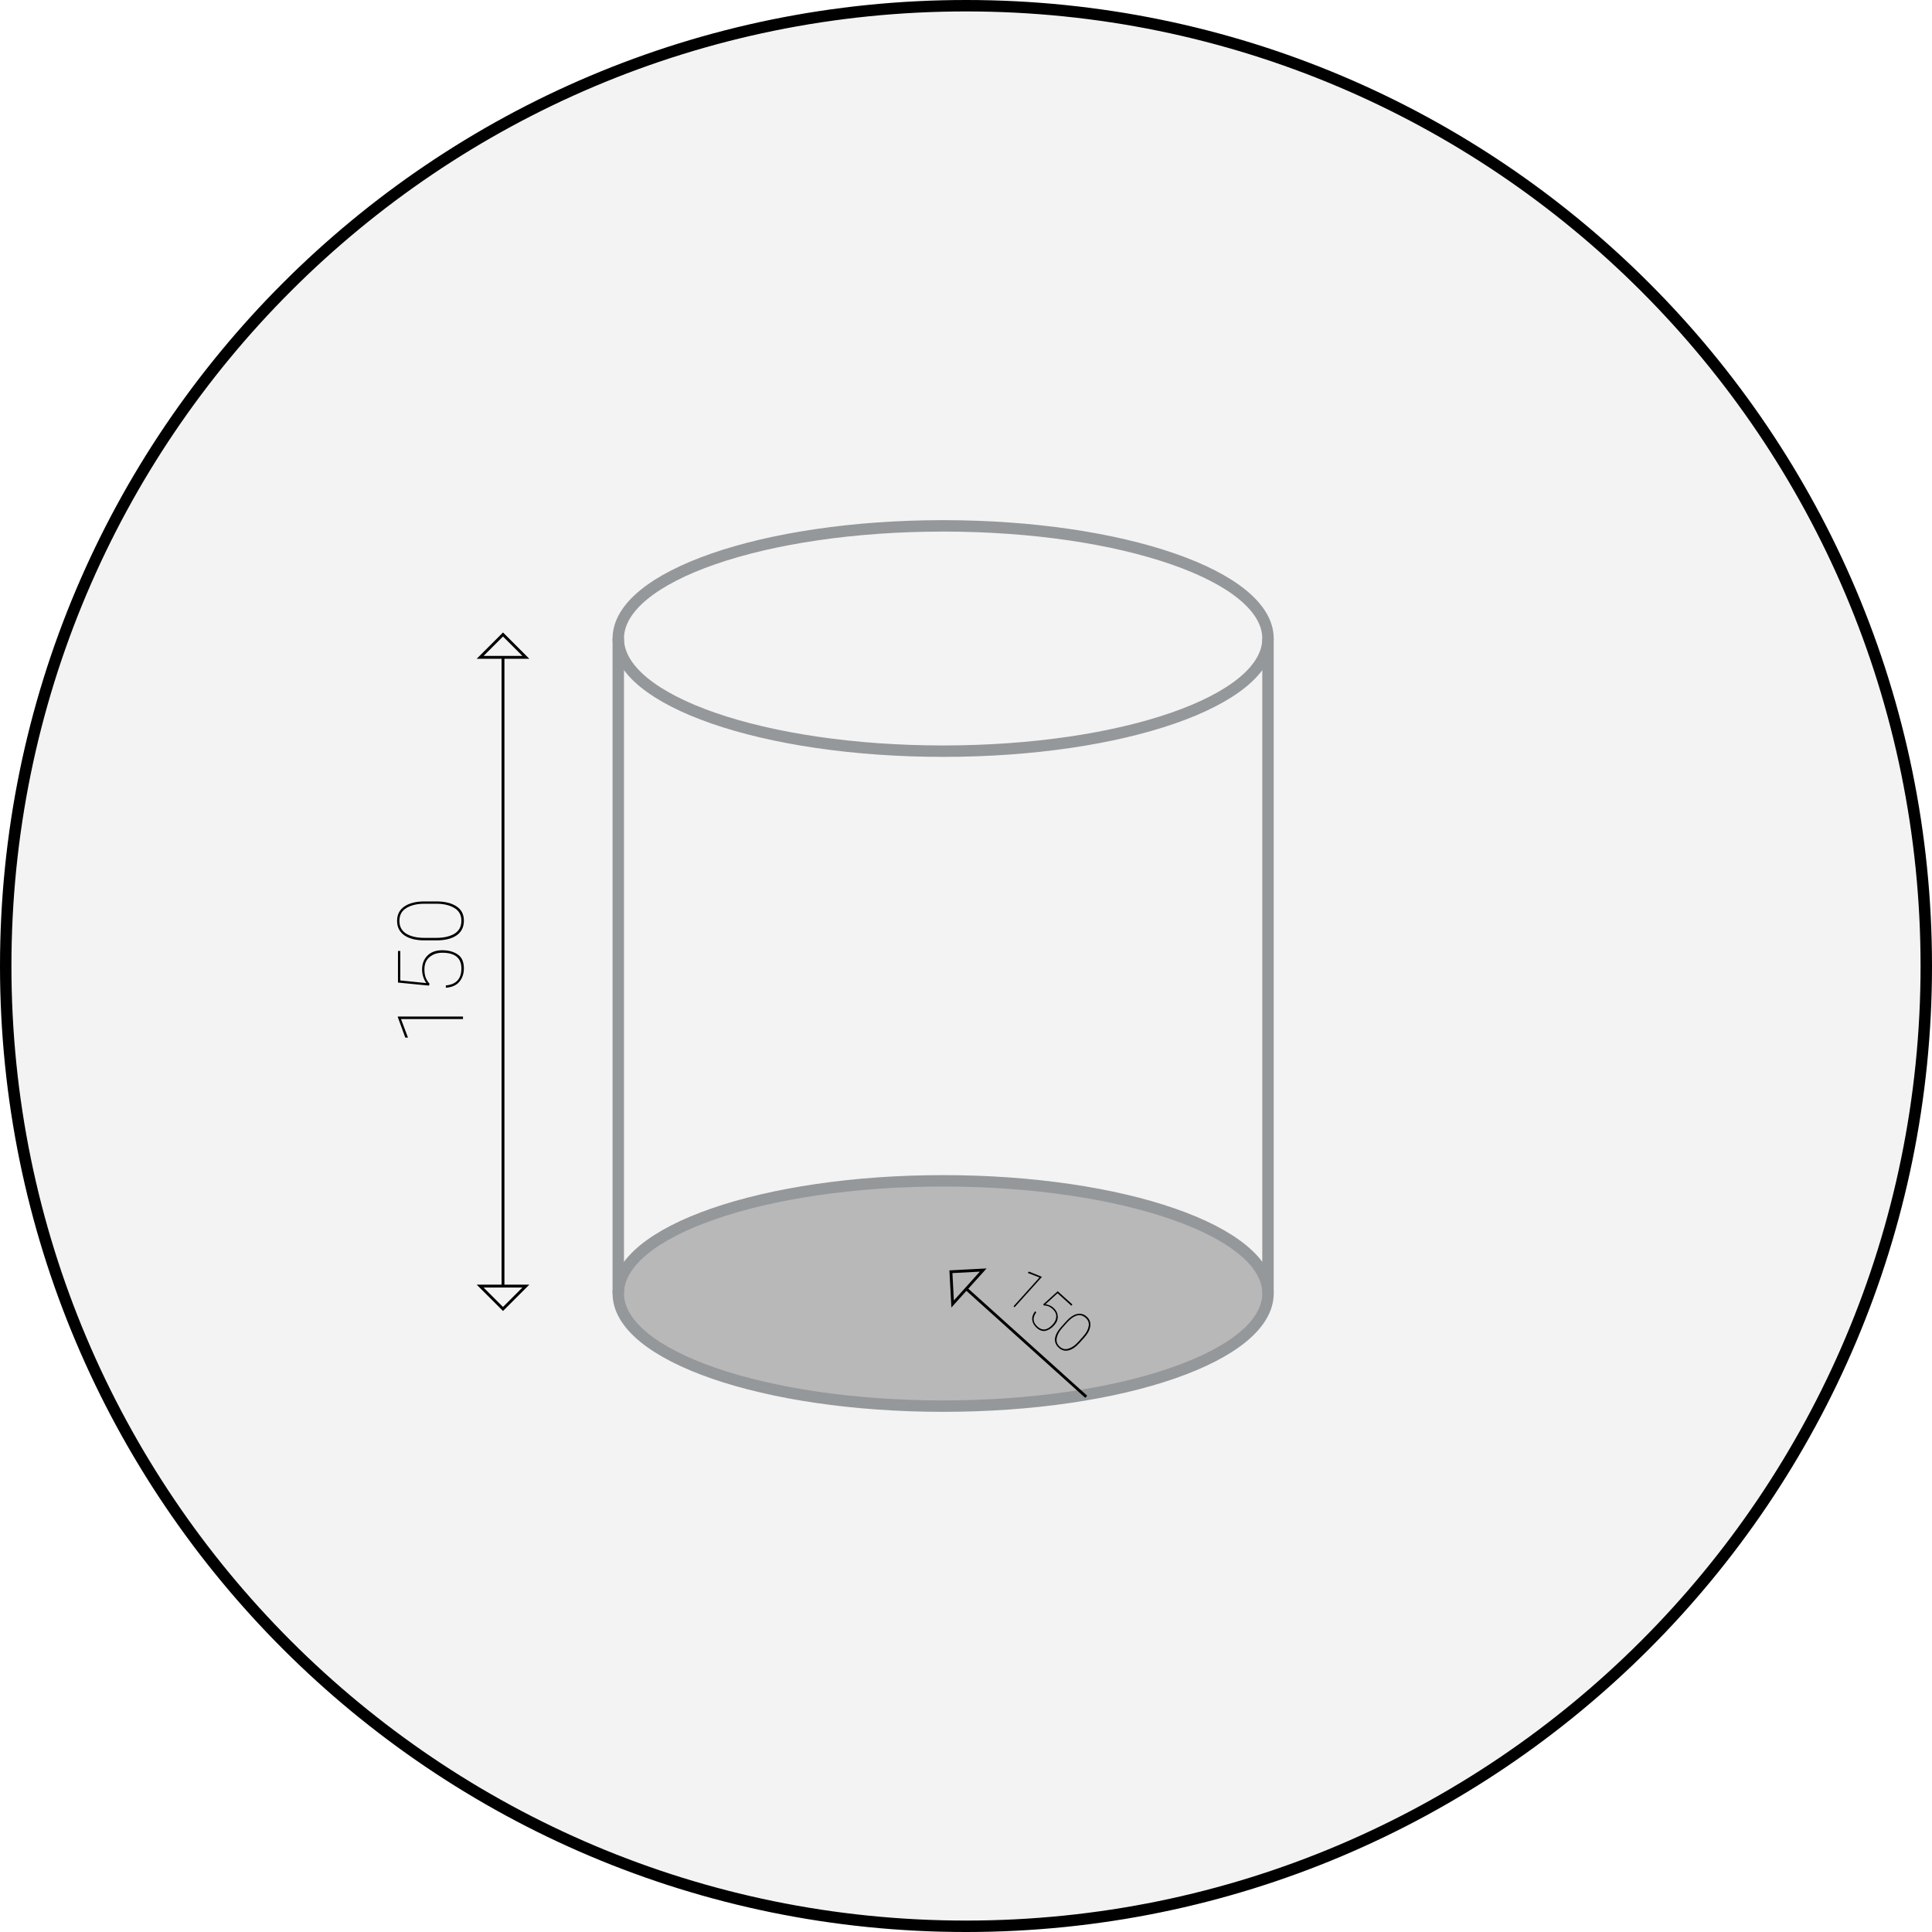
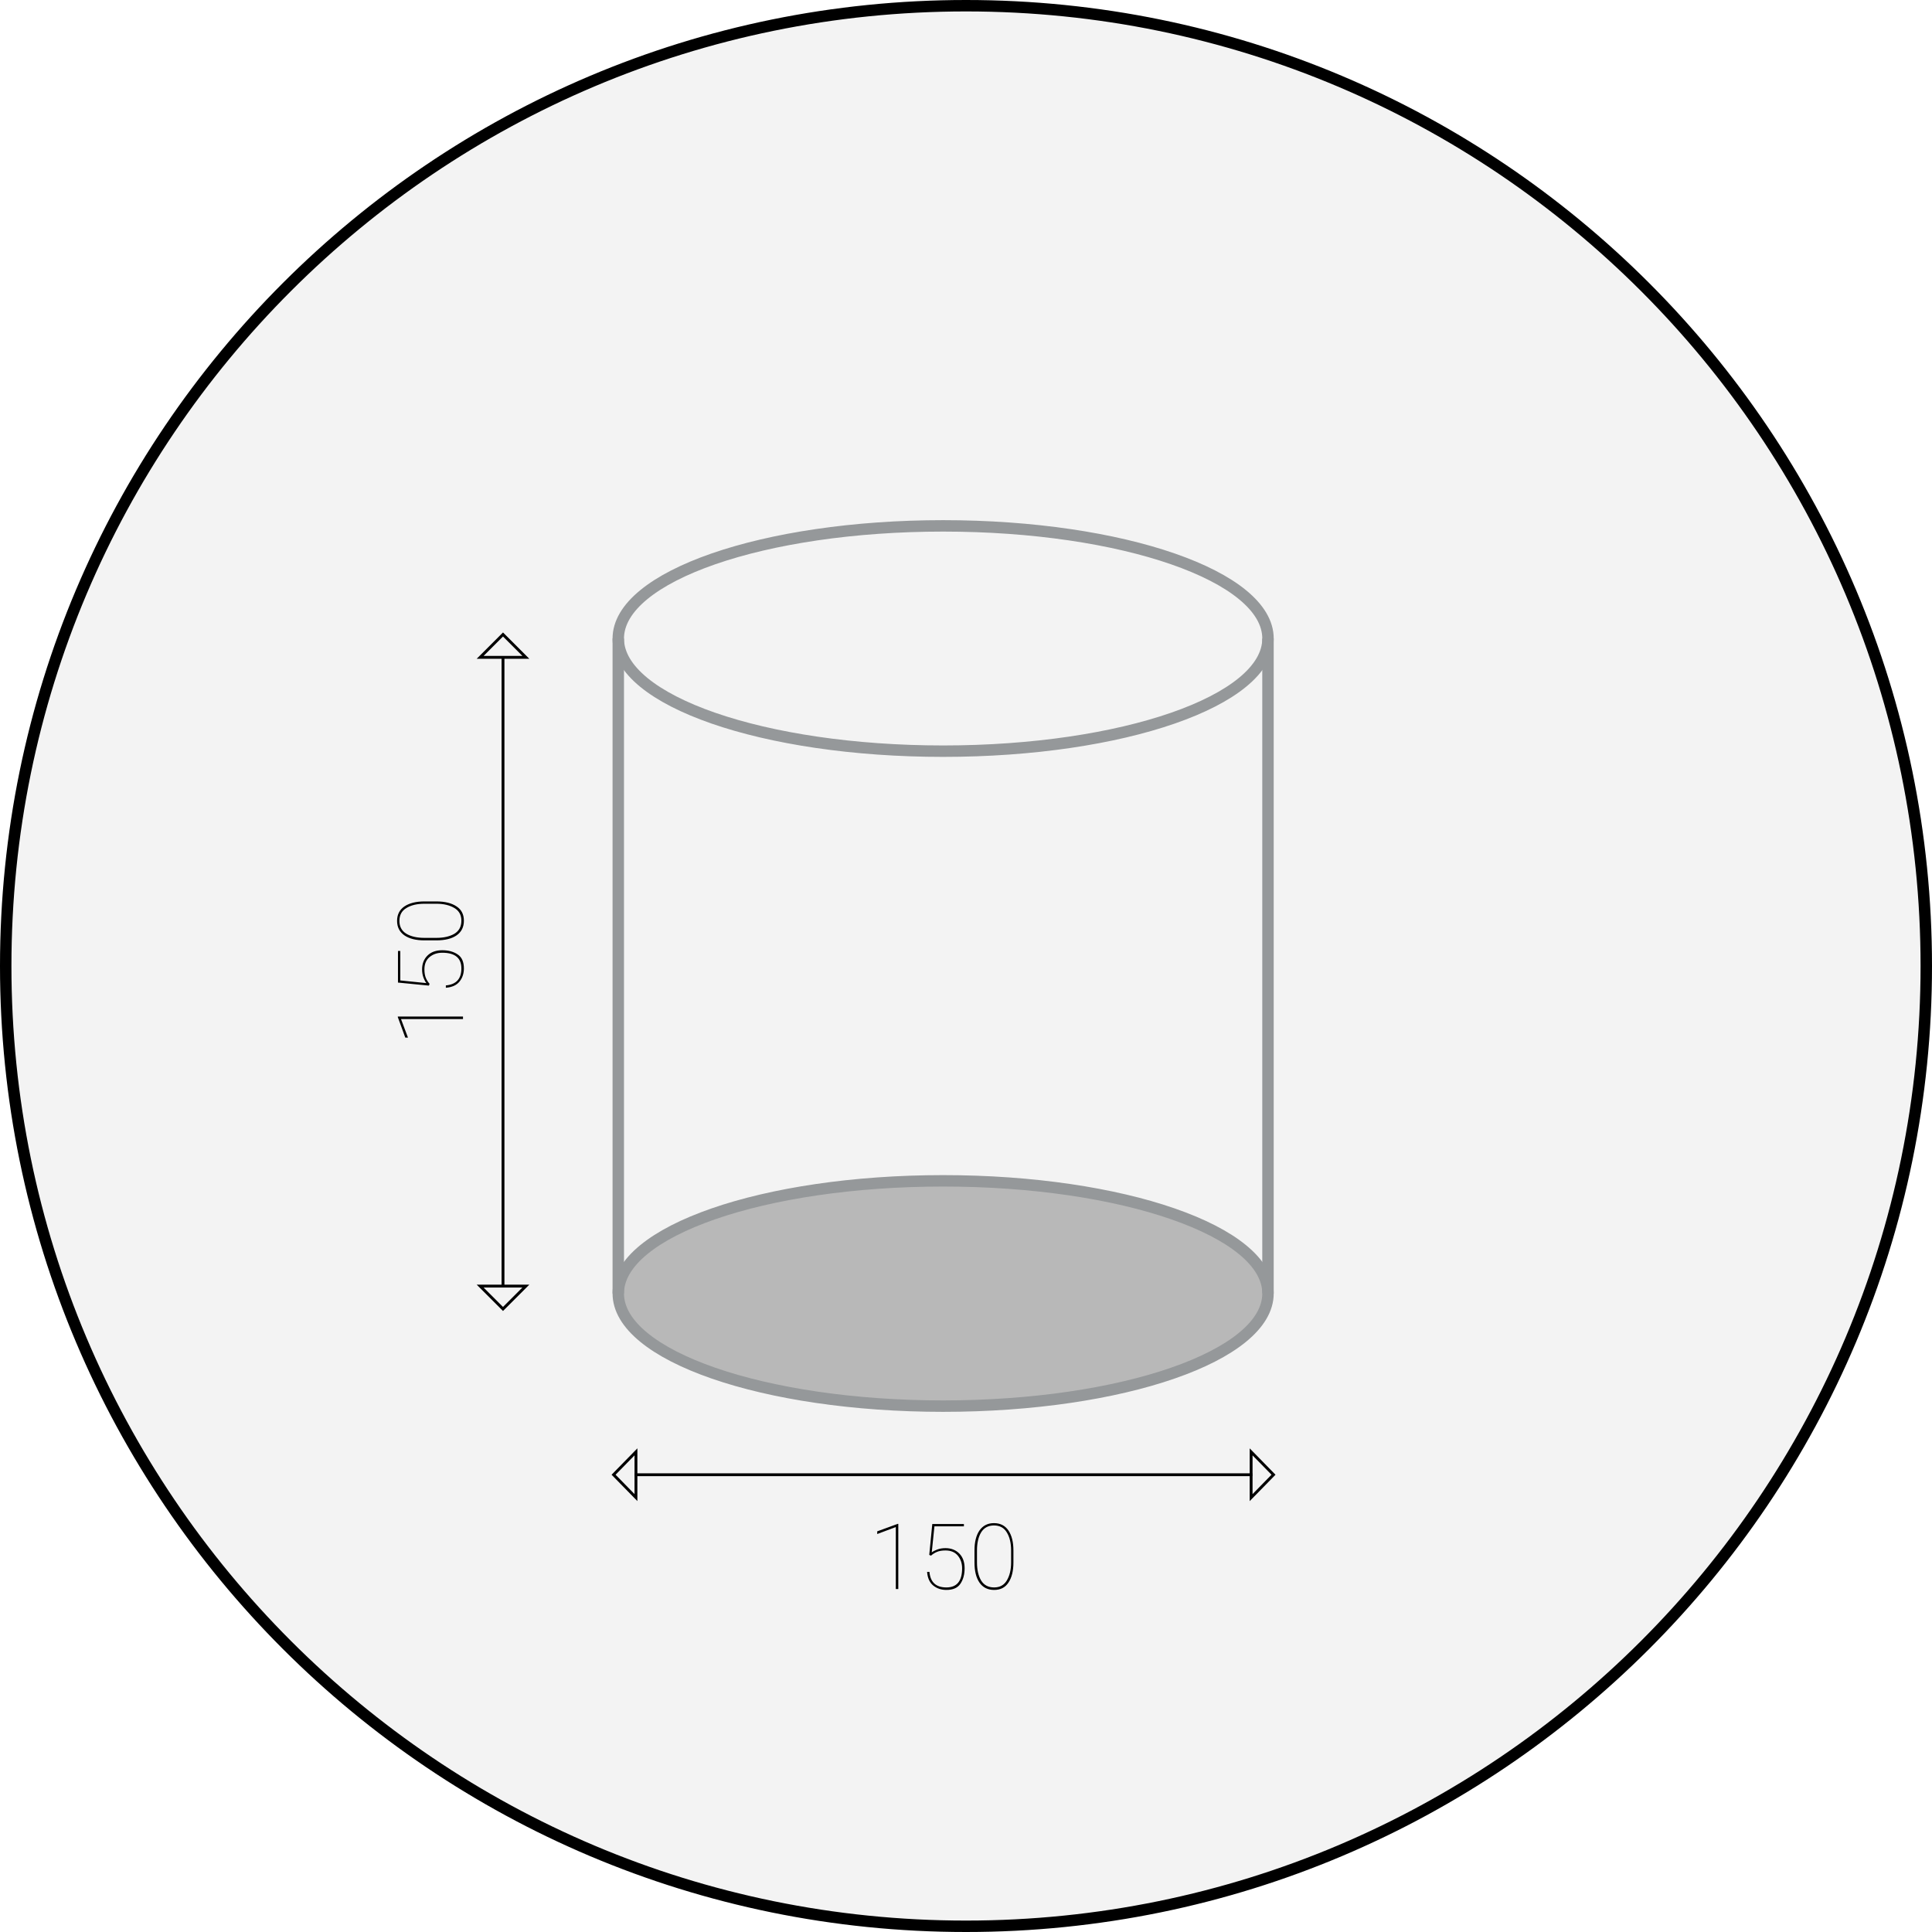
<svg xmlns="http://www.w3.org/2000/svg" viewBox="5765.5 6481.5 169 169">
  <defs>
-     <style>.a{fill:#f3f3f3;}.a,.d{stroke:#000;}.b{fill:#b8b8b8;}.b,.c{stroke:#95989a;}.c,.d{fill:none;}.d{stroke-width:0.25px;}.e{font-size:8px;}.e,.f{font-family:Roboto-Thin, Roboto;font-weight:200;}.f{font-size:5px;}</style>
+     <style>
+       .cls-1 {
+         fill: #f3f3f3;
+       }
+ 
+       .cls-1, .cls-4 {
+         stroke: #000;
+       }
+ 
+       .cls-2 {
+         fill: #b8b8b8;
+       }
+ 
+       .cls-2, .cls-3 {
+         stroke: #95989a;
+       }
+ 
+       .cls-3, .cls-4 {
+         fill: none;
+       }
+ 
+       .cls-4 {
+         stroke-width: 0.25px;
+       }
+ 
+       .cls-5 {
+         font-size: 8px;
+         font-family: Roboto-Thin, Roboto;
+         font-weight: 200;
+       }
+     </style>
  </defs>
-   <g transform="translate(5370 3337)">
-     <circle class="a" cx="84" cy="84" r="84" transform="translate(396 3145)" />
-     <g transform="translate(55.583 45.5)">
-       <ellipse class="b" cx="28.417" cy="9.854" rx="28.417" ry="9.854" transform="translate(394 3202.292)" />
-       <ellipse class="c" cx="28.417" cy="9.854" rx="28.417" ry="9.854" transform="translate(394 3145)" />
-       <line class="c" y2="57.292" transform="translate(394 3154.854)" />
-       <line class="c" y2="57.292" transform="translate(450.833 3154.854)" />
+   <g id="Work_Area" data-name="Work Area" transform="translate(5370 3337)">
+     <circle id="Ellipse_40" data-name="Ellipse 40" class="cls-1" cx="84" cy="84" r="84" transform="translate(396 3145)" />
+     <g id="Group_270" data-name="Group 270" transform="translate(55.583 45.5)">
+       <ellipse id="Ellipse_1" data-name="Ellipse 1" class="cls-2" cx="28.417" cy="9.854" rx="28.417" ry="9.854" transform="translate(394 3202.292)" />
+       <ellipse id="Ellipse_39" data-name="Ellipse 39" class="cls-3" cx="28.417" cy="9.854" rx="28.417" ry="9.854" transform="translate(394 3145)" />
+       <line id="Line_147" data-name="Line 147" class="cls-3" y2="57.292" transform="translate(394 3154.854)" />
+       <line id="Line_148" data-name="Line 148" class="cls-3" y2="57.292" transform="translate(450.833 3154.854)" />
    </g>
-     <path class="d" d="M0,.4V55.6" transform="translate(439.5 3201.5)" />
-     <path class="d" d="M.5.5H3.328L.5,3.328Z" transform="translate(439.5 3199.293) rotate(45)" />
-     <path class="d" d="M.5.5H3.328L.5,3.328Z" transform="translate(439.5 3259.707) rotate(-135)" />
-     <g transform="matrix(-0.669, 0.743, -0.743, -0.669, 3222.02, 5074.024)">
-       <path class="d" d="M.211.4V14.619" transform="translate(484.5 3239.481)" />
-       <path class="d" d="M.5.5H3.328L.5,3.328Z" transform="translate(484.5 3256.707) rotate(-135)" />
+     <g id="Group_272" data-name="Group 272">
+       <path id="Path_97" data-name="Path 97" class="cls-4" d="M0,.4V55.6" transform="translate(439.5 3201.5)" />
+       <path id="Path_96" data-name="Path 96" class="cls-4" d="M.5.5H3.328L.5,3.328Z" transform="translate(439.5 3199.293) rotate(45)" />
+       <path id="Path_98" data-name="Path 98" class="cls-4" d="M.5.5H3.328L.5,3.328Z" transform="translate(439.5 3259.707) rotate(-135)" />
    </g>
-     <text class="e" transform="translate(436 3236) rotate(-90)">
+     <g id="Group_1239" data-name="Group 1239" transform="translate(3706.9 2834) rotate(90)">
+       <path id="Path_97-2" data-name="Path 97" class="cls-4" d="M0,.4V54.409" transform="translate(439.5 3201.46)" />
+       <path id="Path_96-2" data-name="Path 96" class="cls-4" d="M.051.051l2.8-.031L.021,2.849Z" transform="translate(439.5 3199.929) rotate(45)" />
+       <path id="Path_98-2" data-name="Path 98" class="cls-4" d="M.051.051l2.8-.031L.021,2.849Z" transform="translate(439.5 3257.8) rotate(-135)" />
+     </g>
+     <text id="_150" data-name="150" class="cls-5" transform="translate(436 3236) rotate(-90)">
      <tspan x="0" y="0">150</tspan>
    </text>
-     <text class="f" transform="translate(483.056 3257.773) rotate(42)">
+     <text id="_150-2" data-name="150" class="cls-5" transform="translate(471.5 3283.5)">
      <tspan x="0" y="0">150</tspan>
    </text>
  </g>
</svg>
